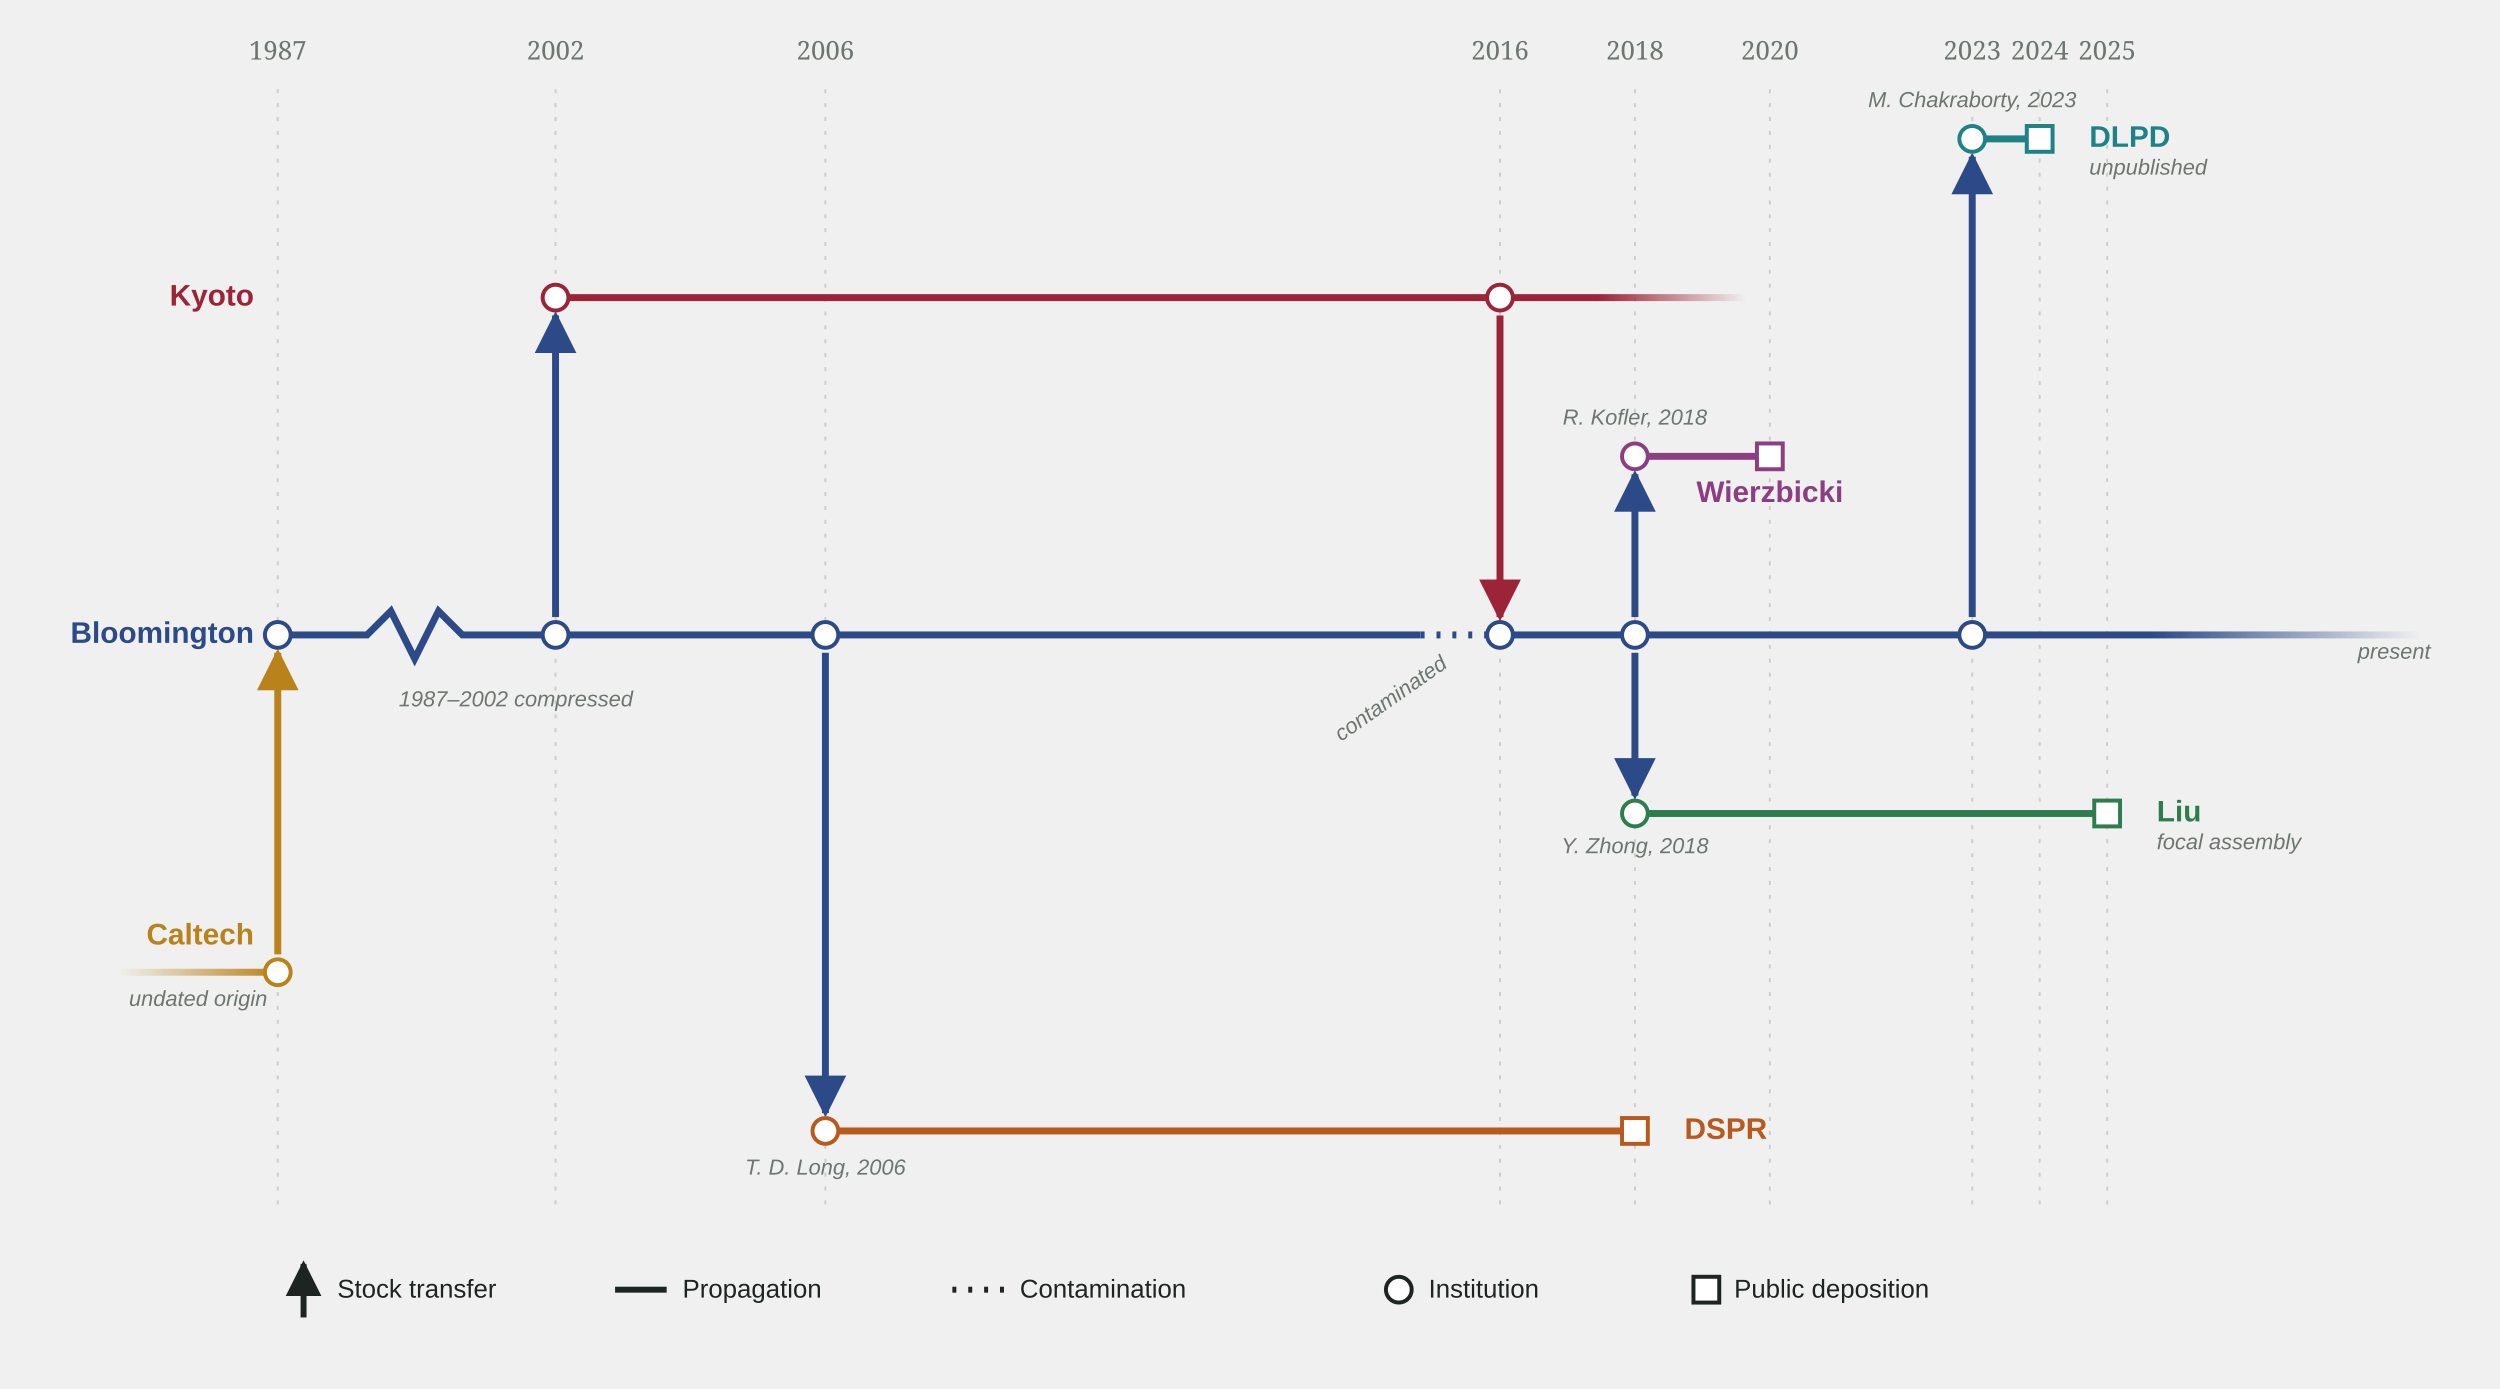
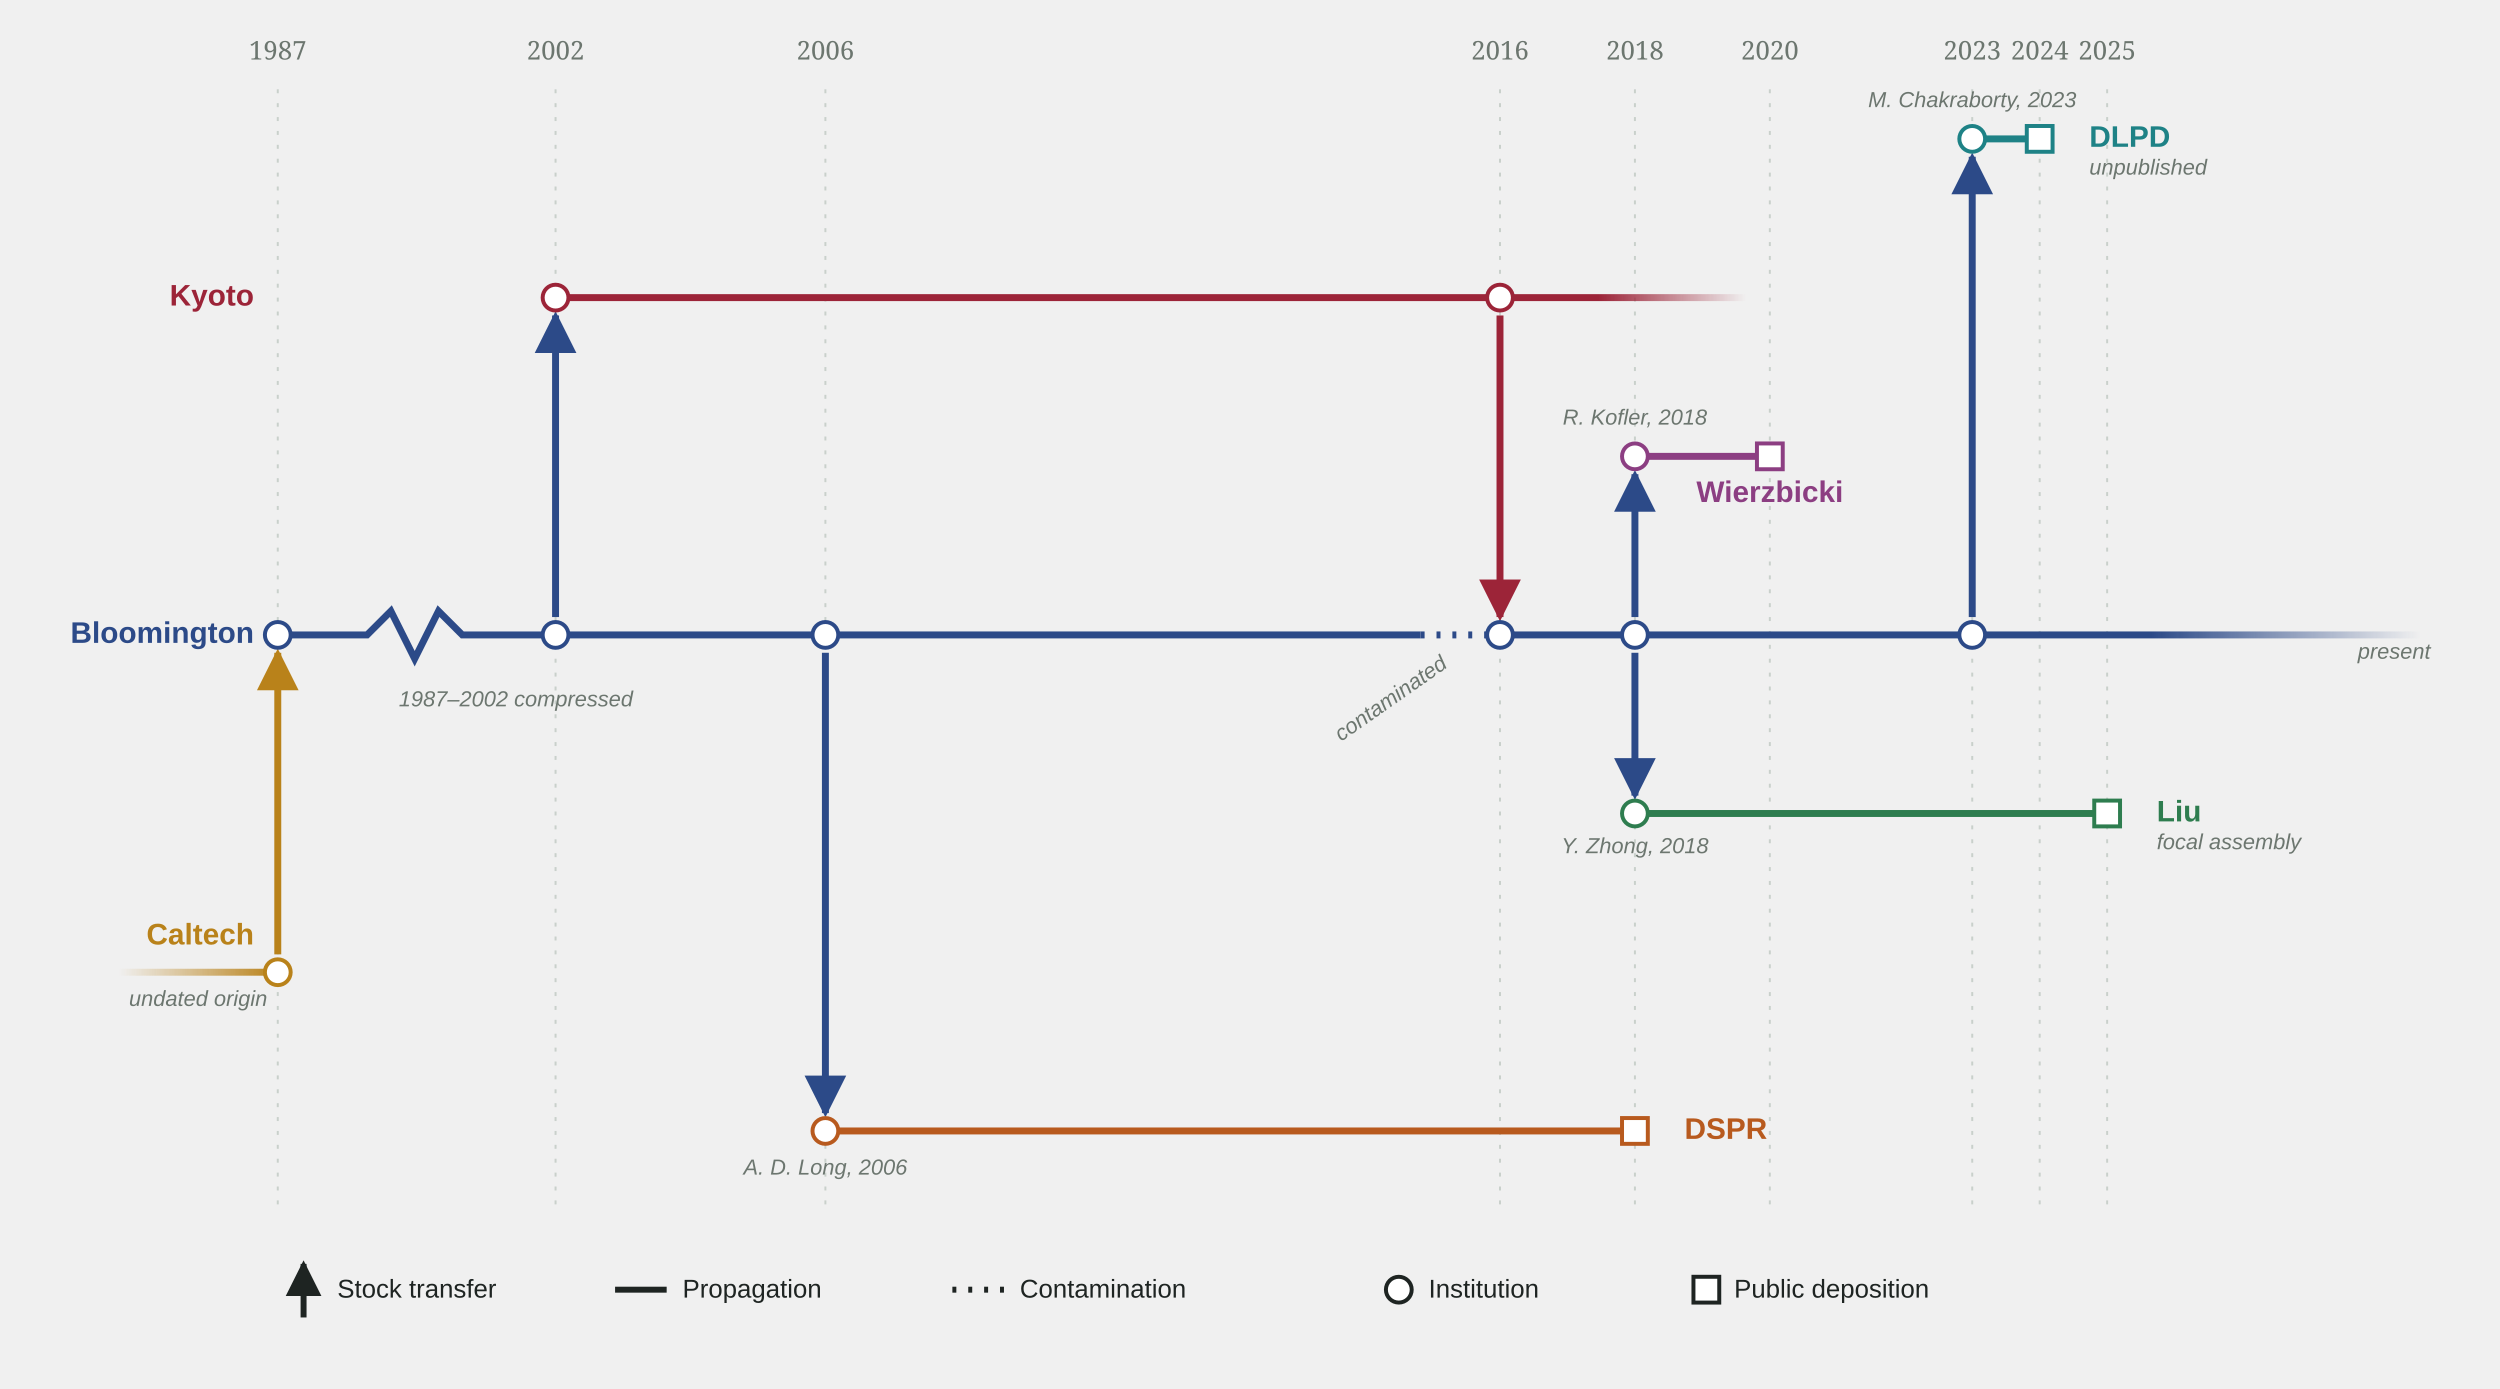
- <svg xmlns="http://www.w3.org/2000/svg" viewBox="0 0 1260 700" role="img" aria-label="Lineage diagram, drawn to a real calendar-year scale except for the 1987-2002 interval, which is compressed and marked with a break in the Bloomington line: Caltech transfers Canton-S to Bloomington in 1987; Bloomington sends it to Kyoto in 2002 and to the DSPR project in 2006; Bloomington's own stock is contaminated from shortly after 2006 to 2016; Kyoto sends a clean stock back to Bloomington in 2016; Bloomington supplies the Wierzbicki and Liu labs in 2018 and the DLPD project in 2023; DSPR, Wierzbicki, Liu, and DLPD each culminate in a public data deposition.">
-   <defs>
-     <style>.label-inst{font-family:-apple-system,"Helvetica Neue",Arial,sans-serif;font-weight:600;font-size:15px;}.label-sub{font-family:-apple-system,"Helvetica Neue",Arial,sans-serif;font-weight:400;font-size:11px;fill:#6C766F;font-style:italic;}.label-year{font-family:"Charter",Georgia,serif;font-variant-numeric:tabular-nums;font-size:13px;fill:#6C766F;}.legend-text{font-family:-apple-system,"Helvetica Neue",Arial,sans-serif;font-size:13px;fill:#1E2422;}</style>
+ <svg xmlns="http://www.w3.org/2000/svg" viewBox="0 0 1260 700" role="img" aria-label="Lineage diagram, drawn to a real calendar-year scale except for the 1987-2002 interval, which is compressed and marked with a break in the Bloomington line: Caltech transfers Canton-S to Bloomington in 1987; Bloomington sends it to Kyoto in 2002 and to the DSPR project in 2006; Bloomington's own stock is contaminated from shortly after 2006 to 2016; Kyoto sends a clean stock back to Bloomington in 2016; Bloomington supplies the Wierzbicki and Liu labs in 2018 and the DLPD project in 2023; DSPR, Wierzbicki, Liu, and DLPD each culminate in a public data deposition." version="1.1" id="svg82">
+   <defs id="defs11">
+     <style id="style1">.label-inst{font-family:-apple-system,"Helvetica Neue",Arial,sans-serif;font-weight:600;font-size:15px;}.label-sub{font-family:-apple-system,"Helvetica Neue",Arial,sans-serif;font-weight:400;font-size:11px;fill:#6C766F;font-style:italic;}.label-year{font-family:"Charter",Georgia,serif;font-variant-numeric:tabular-nums;font-size:13px;fill:#6C766F;}.legend-text{font-family:-apple-system,"Helvetica Neue",Arial,sans-serif;font-size:13px;fill:#1E2422;}</style>
    <marker id="arrow-gold" viewBox="0 0 10 10" refX="9" refY="5" markerWidth="6" markerHeight="6" orient="auto">
-       <polygon points="0,0 0,10 10,5" fill="#B9821A" />
+       <polygon points="0,0 0,10 10,5" fill="#B9821A" id="polygon1" />
    </marker>
    <marker id="arrow-blue" viewBox="0 0 10 10" refX="9" refY="5" markerWidth="6" markerHeight="6" orient="auto">
-       <polygon points="0,0 0,10 10,5" fill="#2C4A88" />
+       <polygon points="0,0 0,10 10,5" fill="#2C4A88" id="polygon2" />
    </marker>
    <marker id="arrow-red" viewBox="0 0 10 10" refX="9" refY="5" markerWidth="6" markerHeight="6" orient="auto">
-       <polygon points="0,0 0,10 10,5" fill="#9C2438" />
+       <polygon points="0,0 0,10 10,5" fill="#9C2438" id="polygon3" />
    </marker>
    <marker id="arrow-ink" viewBox="0 0 10 10" refX="9" refY="5" markerWidth="6" markerHeight="6" orient="auto">
-       <polygon points="0,0 0,10 10,5" fill="#1E2422" />
+       <polygon points="0,0 0,10 10,5" fill="#1E2422" id="polygon4" />
    </marker>
    <linearGradient id="fadeInGold" gradientUnits="userSpaceOnUse" x1="60" y1="0" x2="140" y2="0">
-       <stop offset="0" stop-color="#B9821A" stop-opacity="0" />
-       <stop offset="1" stop-color="#B9821A" stop-opacity="1" />
+       <stop offset="0" stop-color="#B9821A" stop-opacity="0" id="stop4" />
+       <stop offset="1" stop-color="#B9821A" stop-opacity="1" id="stop5" />
    </linearGradient>
    <linearGradient id="fadeOutBlue" gradientUnits="userSpaceOnUse" x1="994" y1="0" x2="1220" y2="0">
-       <stop offset="0" stop-color="#2C4A88" stop-opacity="1" />
-       <stop offset="0.4" stop-color="#2C4A88" stop-opacity="1" />
-       <stop offset="1" stop-color="#2C4A88" stop-opacity="0" />
+       <stop offset="0" stop-color="#2C4A88" stop-opacity="1" id="stop6" />
+       <stop offset="0.4" stop-color="#2C4A88" stop-opacity="1" id="stop7" />
+       <stop offset="1" stop-color="#2C4A88" stop-opacity="0" id="stop8" />
    </linearGradient>
    <linearGradient id="fadeOutRed" gradientUnits="userSpaceOnUse" x1="756" y1="0" x2="880" y2="0">
-       <stop offset="0" stop-color="#9C2438" stop-opacity="1" />
-       <stop offset="0.4" stop-color="#9C2438" stop-opacity="1" />
-       <stop offset="1" stop-color="#9C2438" stop-opacity="0" />
+       <stop offset="0" stop-color="#9C2438" stop-opacity="1" id="stop9" />
+       <stop offset="0.4" stop-color="#9C2438" stop-opacity="1" id="stop10" />
+       <stop offset="1" stop-color="#9C2438" stop-opacity="0" id="stop11" />
    </linearGradient>
  </defs>
-   <g stroke="#C9D0CB" stroke-width="1" stroke-dasharray="2 5">
-     <line x1="140" y1="45" x2="140" y2="612" />
-     <line x1="280" y1="45" x2="280" y2="612" />
-     <line x1="416" y1="45" x2="416" y2="612" />
-     <line x1="756" y1="45" x2="756" y2="612" />
-     <line x1="824" y1="45" x2="824" y2="612" />
-     <line x1="892" y1="45" x2="892" y2="612" />
-     <line x1="994" y1="45" x2="994" y2="612" />
-     <line x1="1028" y1="45" x2="1028" y2="612" />
-     <line x1="1062" y1="45" x2="1062" y2="612" />
+   <g stroke="#C9D0CB" stroke-width="1" stroke-dasharray="2 5" id="g19">
+     <line x1="140" y1="45" x2="140" y2="612" id="line11" />
+     <line x1="280" y1="45" x2="280" y2="612" id="line12" />
+     <line x1="416" y1="45" x2="416" y2="612" id="line13" />
+     <line x1="756" y1="45" x2="756" y2="612" id="line14" />
+     <line x1="824" y1="45" x2="824" y2="612" id="line15" />
+     <line x1="892" y1="45" x2="892" y2="612" id="line16" />
+     <line x1="994" y1="45" x2="994" y2="612" id="line17" />
+     <line x1="1028" y1="45" x2="1028" y2="612" id="line18" />
+     <line x1="1062" y1="45" x2="1062" y2="612" id="line19" />
  </g>
-   <g class="label-year" text-anchor="middle">
-     <text x="140" y="30">1987</text>
-     <text x="280" y="30">2002</text>
-     <text x="416" y="30">2006</text>
-     <text x="756" y="30">2016</text>
-     <text x="824" y="30">2018</text>
-     <text x="892" y="30">2020</text>
-     <text x="994" y="30">2023</text>
-     <text x="1028" y="30">2024</text>
-     <text x="1062" y="30">2025</text>
+   <g class="label-year" text-anchor="middle" id="g27">
+     <text x="140" y="30" id="text19">1987</text>
+     <text x="280" y="30" id="text20">2002</text>
+     <text x="416" y="30" id="text21">2006</text>
+     <text x="756" y="30" id="text22">2016</text>
+     <text x="824" y="30" id="text23">2018</text>
+     <text x="892" y="30" id="text24">2020</text>
+     <text x="994" y="30" id="text25">2023</text>
+     <text x="1028" y="30" id="text26">2024</text>
+     <text x="1062" y="30" id="text27">2025</text>
  </g>
-   <line x1="60" y1="490" x2="140" y2="490" stroke="url(#fadeInGold)" stroke-width="3.5" />
-   <line x1="280" y1="320" x2="416" y2="320" stroke="#2C4A88" stroke-width="3.5" />
-   <line x1="416" y1="320" x2="716" y2="320" stroke="#2C4A88" stroke-width="3.5" />
-   <line x1="716" y1="320" x2="756" y2="320" stroke="#2C4A88" stroke-width="3.5" stroke-dasharray="2 6" />
-   <line x1="756" y1="320" x2="824" y2="320" stroke="#2C4A88" stroke-width="3.5" />
-   <line x1="824" y1="320" x2="994" y2="320" stroke="#2C4A88" stroke-width="3.5" />
-   <line x1="994" y1="320" x2="1220" y2="320" stroke="url(#fadeOutBlue)" stroke-width="3.5" />
-   <line x1="280" y1="150" x2="756" y2="150" stroke="#9C2438" stroke-width="3.5" />
-   <line x1="756" y1="150" x2="880" y2="150" stroke="url(#fadeOutRed)" stroke-width="3.5" />
-   <line x1="416" y1="570" x2="824" y2="570" stroke="#B85A1E" stroke-width="3.5" />
-   <line x1="824" y1="230" x2="892" y2="230" stroke="#8C3E82" stroke-width="3.5" />
-   <line x1="824" y1="410" x2="1062" y2="410" stroke="#2E7D4F" stroke-width="3.5" />
-   <line x1="994" y1="70" x2="1028" y2="70" stroke="#1E8286" stroke-width="3.5" />
-   <path d="M140,320 L185,320 L197,308 L209,332 L221,308 L233,320 L280,320" stroke="#2C4A88" stroke-width="3.5" fill="none" />
-   <line x1="140" y1="481" x2="140" y2="329" stroke="#B9821A" stroke-width="3.5" marker-end="url(#arrow-gold)" />
-   <line x1="280" y1="311" x2="280" y2="159" stroke="#2C4A88" stroke-width="3.5" marker-end="url(#arrow-blue)" />
-   <line x1="416" y1="329" x2="416" y2="561" stroke="#2C4A88" stroke-width="3.5" marker-end="url(#arrow-blue)" />
-   <line x1="756" y1="159" x2="756" y2="311" stroke="#9C2438" stroke-width="3.5" marker-end="url(#arrow-red)" />
-   <line x1="824" y1="311" x2="824" y2="239" stroke="#2C4A88" stroke-width="3.5" marker-end="url(#arrow-blue)" />
-   <line x1="824" y1="329" x2="824" y2="401" stroke="#2C4A88" stroke-width="3.5" marker-end="url(#arrow-blue)" />
-   <line x1="994" y1="311" x2="994" y2="79" stroke="#2C4A88" stroke-width="3.5" marker-end="url(#arrow-blue)" />
-   <g fill="#FFFFFF" stroke-width="2">
-     <circle cx="140" cy="490" r="6.5" stroke="#B9821A" />
-     <circle cx="140" cy="320" r="6.5" stroke="#2C4A88" />
-     <circle cx="280" cy="320" r="6.5" stroke="#2C4A88" />
-     <circle cx="416" cy="320" r="6.5" stroke="#2C4A88" />
-     <circle cx="756" cy="320" r="6.5" stroke="#2C4A88" />
-     <circle cx="824" cy="320" r="6.5" stroke="#2C4A88" />
-     <circle cx="994" cy="320" r="6.5" stroke="#2C4A88" />
-     <circle cx="280" cy="150" r="6.5" stroke="#9C2438" />
-     <circle cx="756" cy="150" r="6.5" stroke="#9C2438" />
-     <circle cx="416" cy="570" r="6.5" stroke="#B85A1E" />
-     <circle cx="824" cy="230" r="6.5" stroke="#8C3E82" />
-     <circle cx="824" cy="410" r="6.5" stroke="#2E7D4F" />
-     <circle cx="994" cy="70" r="6.5" stroke="#1E8286" />
+   <line x1="60" y1="490" x2="140" y2="490" stroke="url(#fadeInGold)" stroke-width="3.5" id="line27" />
+   <line x1="280" y1="320" x2="416" y2="320" stroke="#2C4A88" stroke-width="3.5" id="line28" />
+   <line x1="416" y1="320" x2="716" y2="320" stroke="#2C4A88" stroke-width="3.5" id="line29" />
+   <line x1="716" y1="320" x2="756" y2="320" stroke="#2C4A88" stroke-width="3.5" stroke-dasharray="2 6" id="line30" />
+   <line x1="756" y1="320" x2="824" y2="320" stroke="#2C4A88" stroke-width="3.5" id="line31" />
+   <line x1="824" y1="320" x2="994" y2="320" stroke="#2C4A88" stroke-width="3.5" id="line32" />
+   <line x1="994" y1="320" x2="1220" y2="320" stroke="url(#fadeOutBlue)" stroke-width="3.5" id="line33" />
+   <line x1="280" y1="150" x2="756" y2="150" stroke="#9C2438" stroke-width="3.5" id="line34" />
+   <line x1="756" y1="150" x2="880" y2="150" stroke="url(#fadeOutRed)" stroke-width="3.5" id="line35" />
+   <line x1="416" y1="570" x2="824" y2="570" stroke="#B85A1E" stroke-width="3.5" id="line36" />
+   <line x1="824" y1="230" x2="892" y2="230" stroke="#8C3E82" stroke-width="3.5" id="line37" />
+   <line x1="824" y1="410" x2="1062" y2="410" stroke="#2E7D4F" stroke-width="3.5" id="line38" />
+   <line x1="994" y1="70" x2="1028" y2="70" stroke="#1E8286" stroke-width="3.5" id="line39" />
+   <path d="M140,320 L185,320 L197,308 L209,332 L221,308 L233,320 L280,320" stroke="#2C4A88" stroke-width="3.5" fill="none" id="path39" />
+   <line x1="140" y1="481" x2="140" y2="329" stroke="#B9821A" stroke-width="3.5" marker-end="url(#arrow-gold)" id="line40" />
+   <line x1="280" y1="311" x2="280" y2="159" stroke="#2C4A88" stroke-width="3.5" marker-end="url(#arrow-blue)" id="line41" />
+   <line x1="416" y1="329" x2="416" y2="561" stroke="#2C4A88" stroke-width="3.5" marker-end="url(#arrow-blue)" id="line42" />
+   <line x1="756" y1="159" x2="756" y2="311" stroke="#9C2438" stroke-width="3.5" marker-end="url(#arrow-red)" id="line43" />
+   <line x1="824" y1="311" x2="824" y2="239" stroke="#2C4A88" stroke-width="3.5" marker-end="url(#arrow-blue)" id="line44" />
+   <line x1="824" y1="329" x2="824" y2="401" stroke="#2C4A88" stroke-width="3.5" marker-end="url(#arrow-blue)" id="line45" />
+   <line x1="994" y1="311" x2="994" y2="79" stroke="#2C4A88" stroke-width="3.5" marker-end="url(#arrow-blue)" id="line46" />
+   <g fill="#FFFFFF" stroke-width="2" id="g58">
+     <circle cx="140" cy="490" r="6.5" stroke="#B9821A" id="circle46" />
+     <circle cx="140" cy="320" r="6.5" stroke="#2C4A88" id="circle47" />
+     <circle cx="280" cy="320" r="6.5" stroke="#2C4A88" id="circle48" />
+     <circle cx="416" cy="320" r="6.5" stroke="#2C4A88" id="circle49" />
+     <circle cx="756" cy="320" r="6.5" stroke="#2C4A88" id="circle50" />
+     <circle cx="824" cy="320" r="6.5" stroke="#2C4A88" id="circle51" />
+     <circle cx="994" cy="320" r="6.5" stroke="#2C4A88" id="circle52" />
+     <circle cx="280" cy="150" r="6.5" stroke="#9C2438" id="circle53" />
+     <circle cx="756" cy="150" r="6.5" stroke="#9C2438" id="circle54" />
+     <circle cx="416" cy="570" r="6.5" stroke="#B85A1E" id="circle55" />
+     <circle cx="824" cy="230" r="6.5" stroke="#8C3E82" id="circle56" />
+     <circle cx="824" cy="410" r="6.5" stroke="#2E7D4F" id="circle57" />
+     <circle cx="994" cy="70" r="6.5" stroke="#1E8286" id="circle58" />
  </g>
-   <g fill="#FFFFFF" stroke-width="2">
-     <rect x="817.5" y="563.5" width="13" height="13" stroke="#B85A1E" />
-     <rect x="885.5" y="223.5" width="13" height="13" stroke="#8C3E82" />
-     <rect x="1055.5" y="403.5" width="13" height="13" stroke="#2E7D4F" />
-     <rect x="1021.5" y="63.5" width="13" height="13" stroke="#1E8286" />
+   <g fill="#FFFFFF" stroke-width="2" id="g61">
+     <rect x="817.5" y="563.5" width="13" height="13" stroke="#B85A1E" id="rect58" />
+     <rect x="885.5" y="223.5" width="13" height="13" stroke="#8C3E82" id="rect59" />
+     <rect x="1055.5" y="403.5" width="13" height="13" stroke="#2E7D4F" id="rect60" />
+     <rect x="1021.5" y="63.5" width="13" height="13" stroke="#1E8286" id="rect61" />
  </g>
-   <text class="label-inst" x="128" y="154" text-anchor="end" fill="#9C2438">Kyoto</text>
-   <text class="label-inst" x="128" y="324" text-anchor="end" fill="#2C4A88">Bloomington</text>
-   <text class="label-inst" x="128" y="476" text-anchor="end" fill="#B9821A">Caltech</text>
-   <text class="label-inst" x="849" y="574" text-anchor="start" fill="#B85A1E">DSPR</text>
-   <text class="label-inst" x="892" y="253" text-anchor="middle" fill="#8C3E82">Wierzbicki</text>
-   <text class="label-inst" x="1087" y="414" text-anchor="start" fill="#2E7D4F">Liu</text>
-   <text class="label-inst" x="1053" y="74" text-anchor="start" fill="#1E8286">DLPD</text>
-   <text class="label-sub" x="65" y="507" text-anchor="start">undated origin</text>
-   <text class="label-sub" x="260" y="356" text-anchor="middle">1987–2002 compressed</text>
-   <text class="label-sub" x="1225" y="332" text-anchor="end">present</text>
-   <text class="label-sub" x="730" y="336" text-anchor="end" transform="rotate(-35 730 336)">contaminated</text>
-   <text class="label-sub" x="416" y="592" text-anchor="middle">T. D. Long, 2006</text>
-   <text class="label-sub" x="824" y="214" text-anchor="middle">R. Kofler, 2018</text>
-   <text class="label-sub" x="824" y="430" text-anchor="middle">Y. Zhong, 2018</text>
-   <text class="label-sub" x="994" y="54" text-anchor="middle">M. Chakraborty, 2023</text>
-   <text class="label-sub" x="1087" y="428" text-anchor="start">focal assembly</text>
-   <text class="label-sub" x="1053" y="88" text-anchor="start">unpublished</text>
-   <g transform="translate(140, 650)">
-     <line x1="13" y1="14" x2="13" y2="-13" stroke="#1E2422" stroke-width="3" marker-end="url(#arrow-ink)" />
-     <text class="legend-text" x="30" y="4">Stock transfer</text>
-     <line x1="170" y1="0" x2="196" y2="0" stroke="#1E2422" stroke-width="3" />
-     <text class="legend-text" x="204" y="4">Propagation</text>
-     <line x1="340" y1="0" x2="366" y2="0" stroke="#1E2422" stroke-width="3" stroke-dasharray="2 6" />
-     <text class="legend-text" x="374" y="4">Contamination</text>
-     <circle cx="565" cy="0" r="6.5" fill="#FFFFFF" stroke="#1E2422" stroke-width="2" />
-     <text class="legend-text" x="580" y="4">Institution</text>
-     <rect x="713.5" y="-6.5" width="13" height="13" fill="#FFFFFF" stroke="#1E2422" stroke-width="2" />
-     <text class="legend-text" x="734" y="4">Public deposition</text>
+   <text class="label-inst" x="128" y="154" text-anchor="end" fill="#9C2438" id="text61">Kyoto</text>
+   <text class="label-inst" x="128" y="324" text-anchor="end" fill="#2C4A88" id="text62">Bloomington</text>
+   <text class="label-inst" x="128" y="476" text-anchor="end" fill="#B9821A" id="text63">Caltech</text>
+   <text class="label-inst" x="849" y="574" text-anchor="start" fill="#B85A1E" id="text64">DSPR</text>
+   <text class="label-inst" x="892" y="253" text-anchor="middle" fill="#8C3E82" id="text65">Wierzbicki</text>
+   <text class="label-inst" x="1087" y="414" text-anchor="start" fill="#2E7D4F" id="text66">Liu</text>
+   <text class="label-inst" x="1053" y="74" text-anchor="start" fill="#1E8286" id="text67">DLPD</text>
+   <text class="label-sub" x="65" y="507" text-anchor="start" id="text68">undated origin</text>
+   <text class="label-sub" x="260" y="356" text-anchor="middle" id="text69">1987–2002 compressed</text>
+   <text class="label-sub" x="1225" y="332" text-anchor="end" id="text70">present</text>
+   <text class="label-sub" x="730" y="336" text-anchor="end" transform="rotate(-35 730 336)" id="text71">contaminated</text>
+   <text class="label-sub" x="416" y="592" text-anchor="middle" id="text72">A. D. Long, 2006</text>
+   <text class="label-sub" x="824" y="214" text-anchor="middle" id="text73">R. Kofler, 2018</text>
+   <text class="label-sub" x="824" y="430" text-anchor="middle" id="text74">Y. Zhong, 2018</text>
+   <text class="label-sub" x="994" y="54" text-anchor="middle" id="text75">M. Chakraborty, 2023</text>
+   <text class="label-sub" x="1087" y="428" text-anchor="start" id="text76">focal assembly</text>
+   <text class="label-sub" x="1053" y="88" text-anchor="start" id="text77">unpublished</text>
+   <g transform="translate(140, 650)" id="g82">
+     <line x1="13" y1="14" x2="13" y2="-13" stroke="#1E2422" stroke-width="3" marker-end="url(#arrow-ink)" id="line77" />
+     <text class="legend-text" x="30" y="4" id="text78">Stock transfer</text>
+     <line x1="170" y1="0" x2="196" y2="0" stroke="#1E2422" stroke-width="3" id="line78" />
+     <text class="legend-text" x="204" y="4" id="text79">Propagation</text>
+     <line x1="340" y1="0" x2="366" y2="0" stroke="#1E2422" stroke-width="3" stroke-dasharray="2 6" id="line79" />
+     <text class="legend-text" x="374" y="4" id="text80">Contamination</text>
+     <circle cx="565" cy="0" r="6.5" fill="#FFFFFF" stroke="#1E2422" stroke-width="2" id="circle80" />
+     <text class="legend-text" x="580" y="4" id="text81">Institution</text>
+     <rect x="713.5" y="-6.5" width="13" height="13" fill="#FFFFFF" stroke="#1E2422" stroke-width="2" id="rect81" />
+     <text class="legend-text" x="734" y="4" id="text82">Public deposition</text>
  </g>
</svg>
